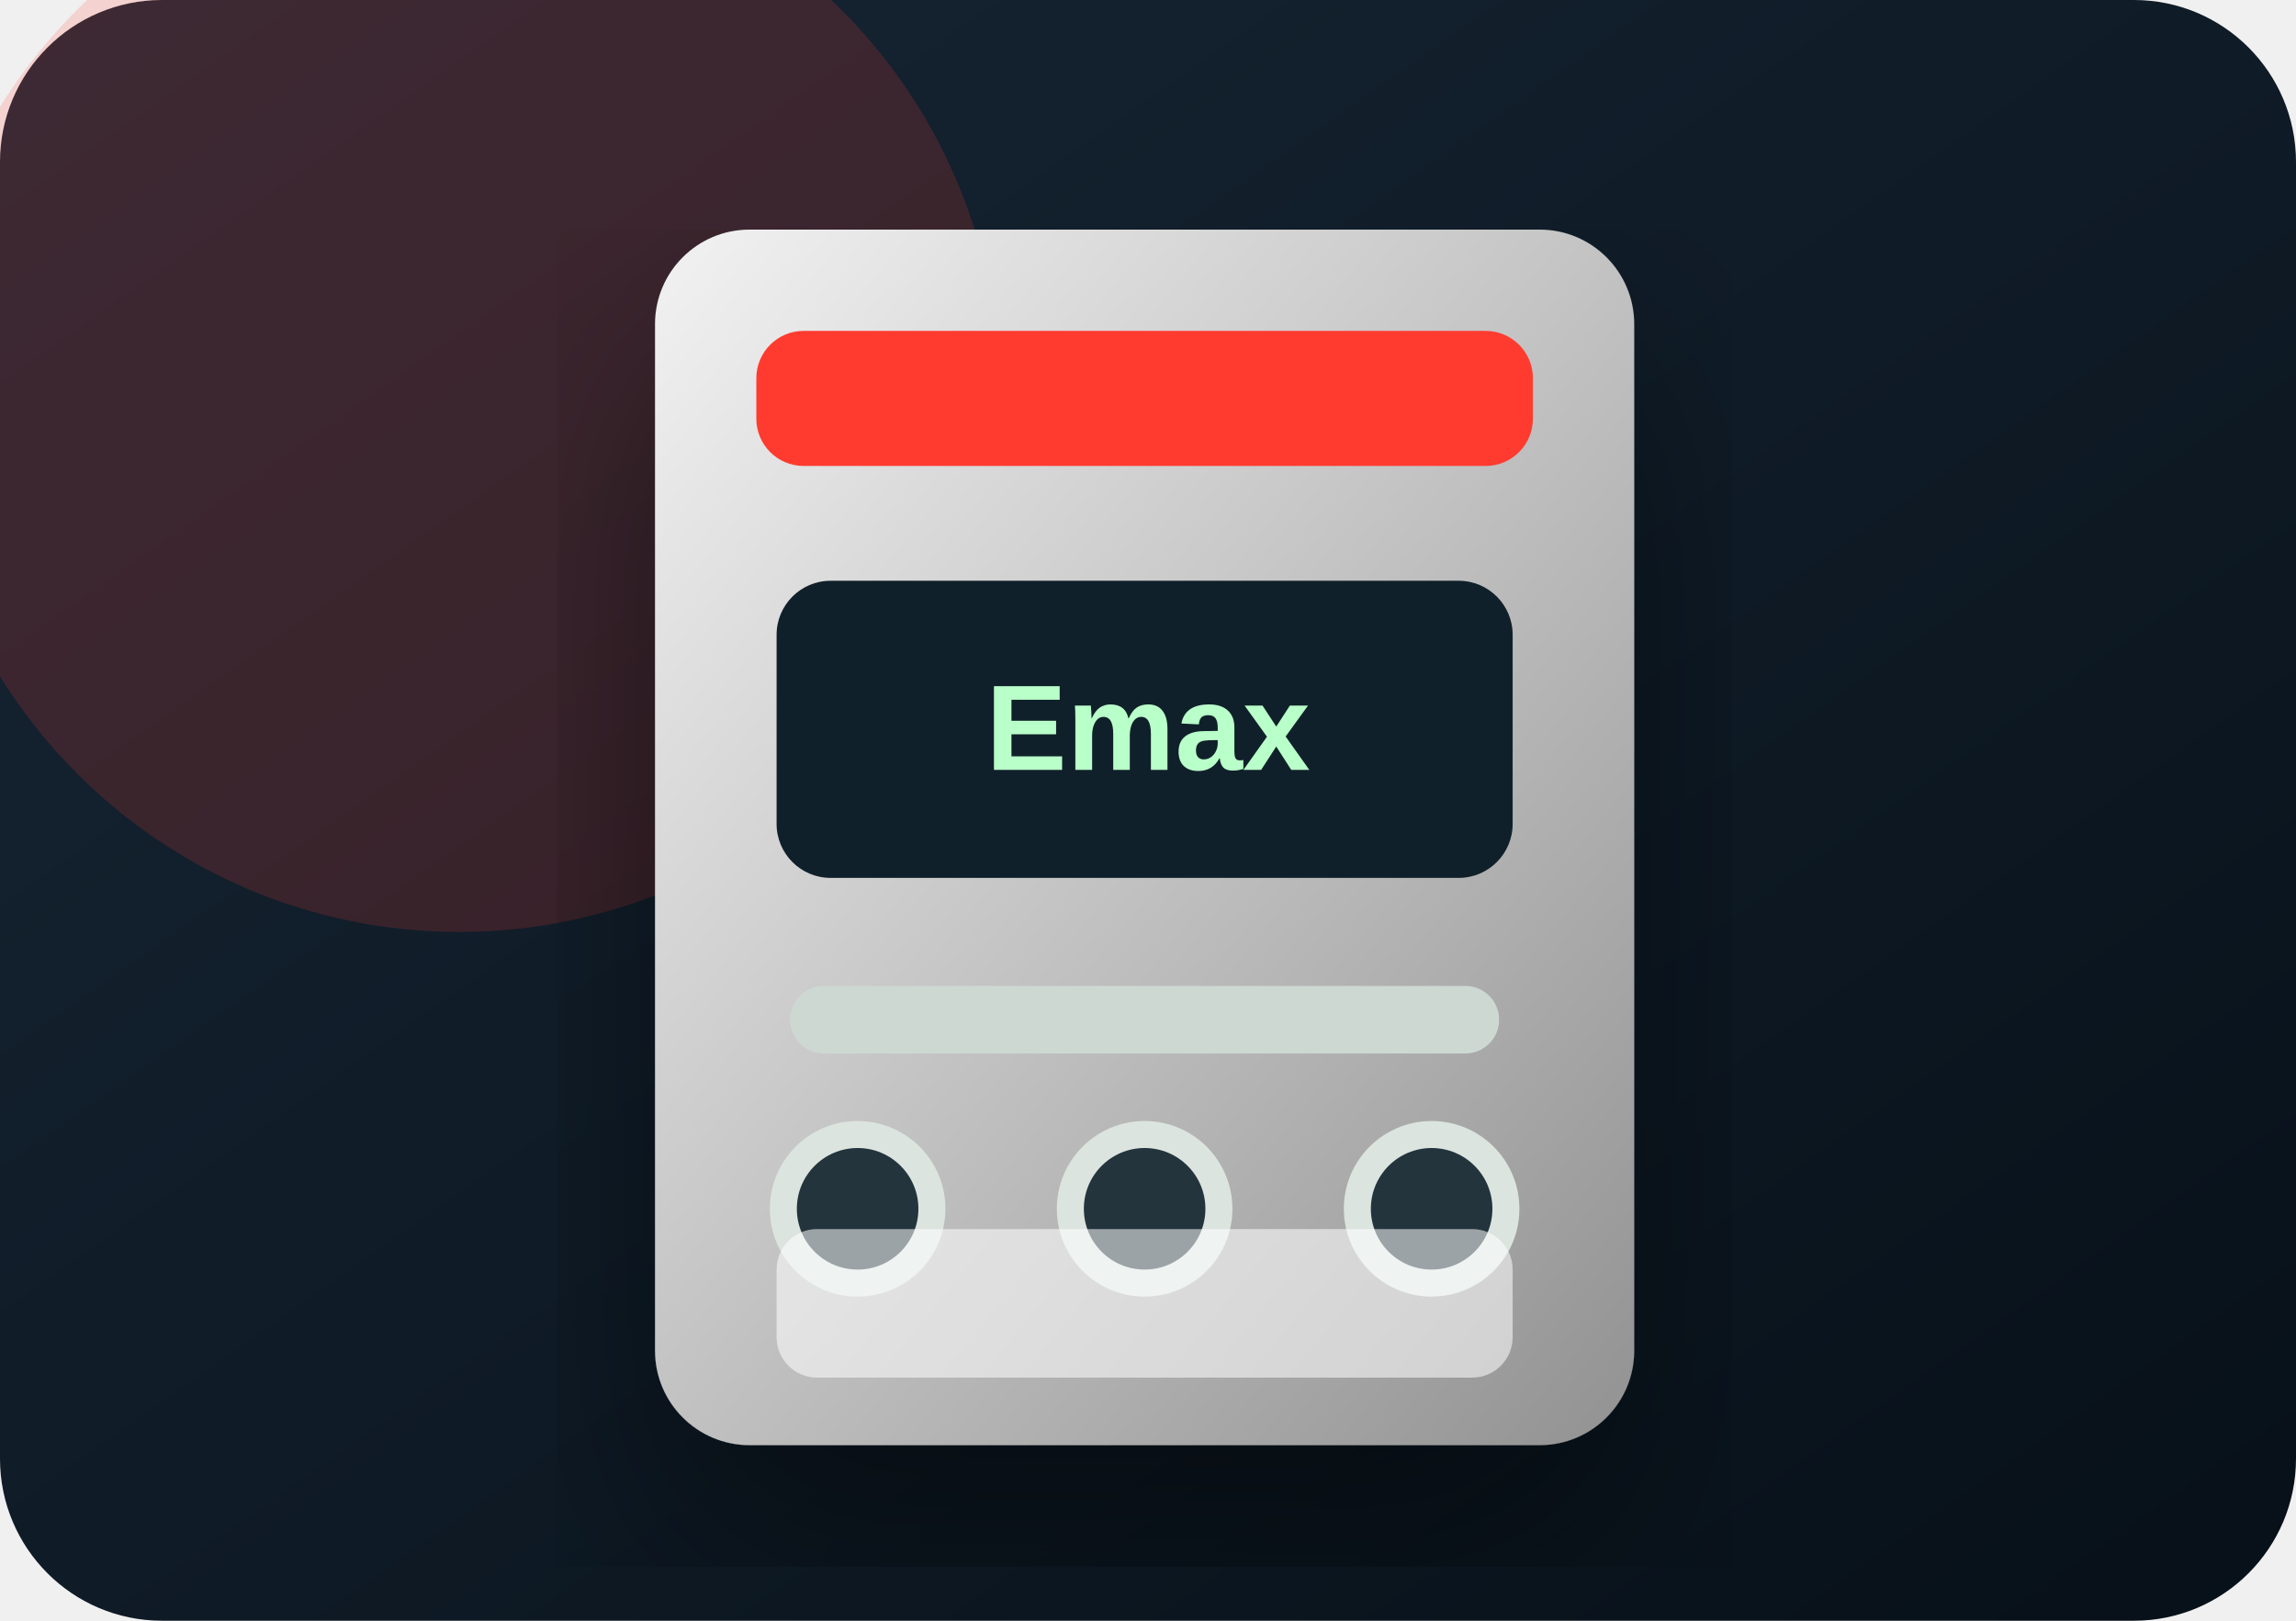
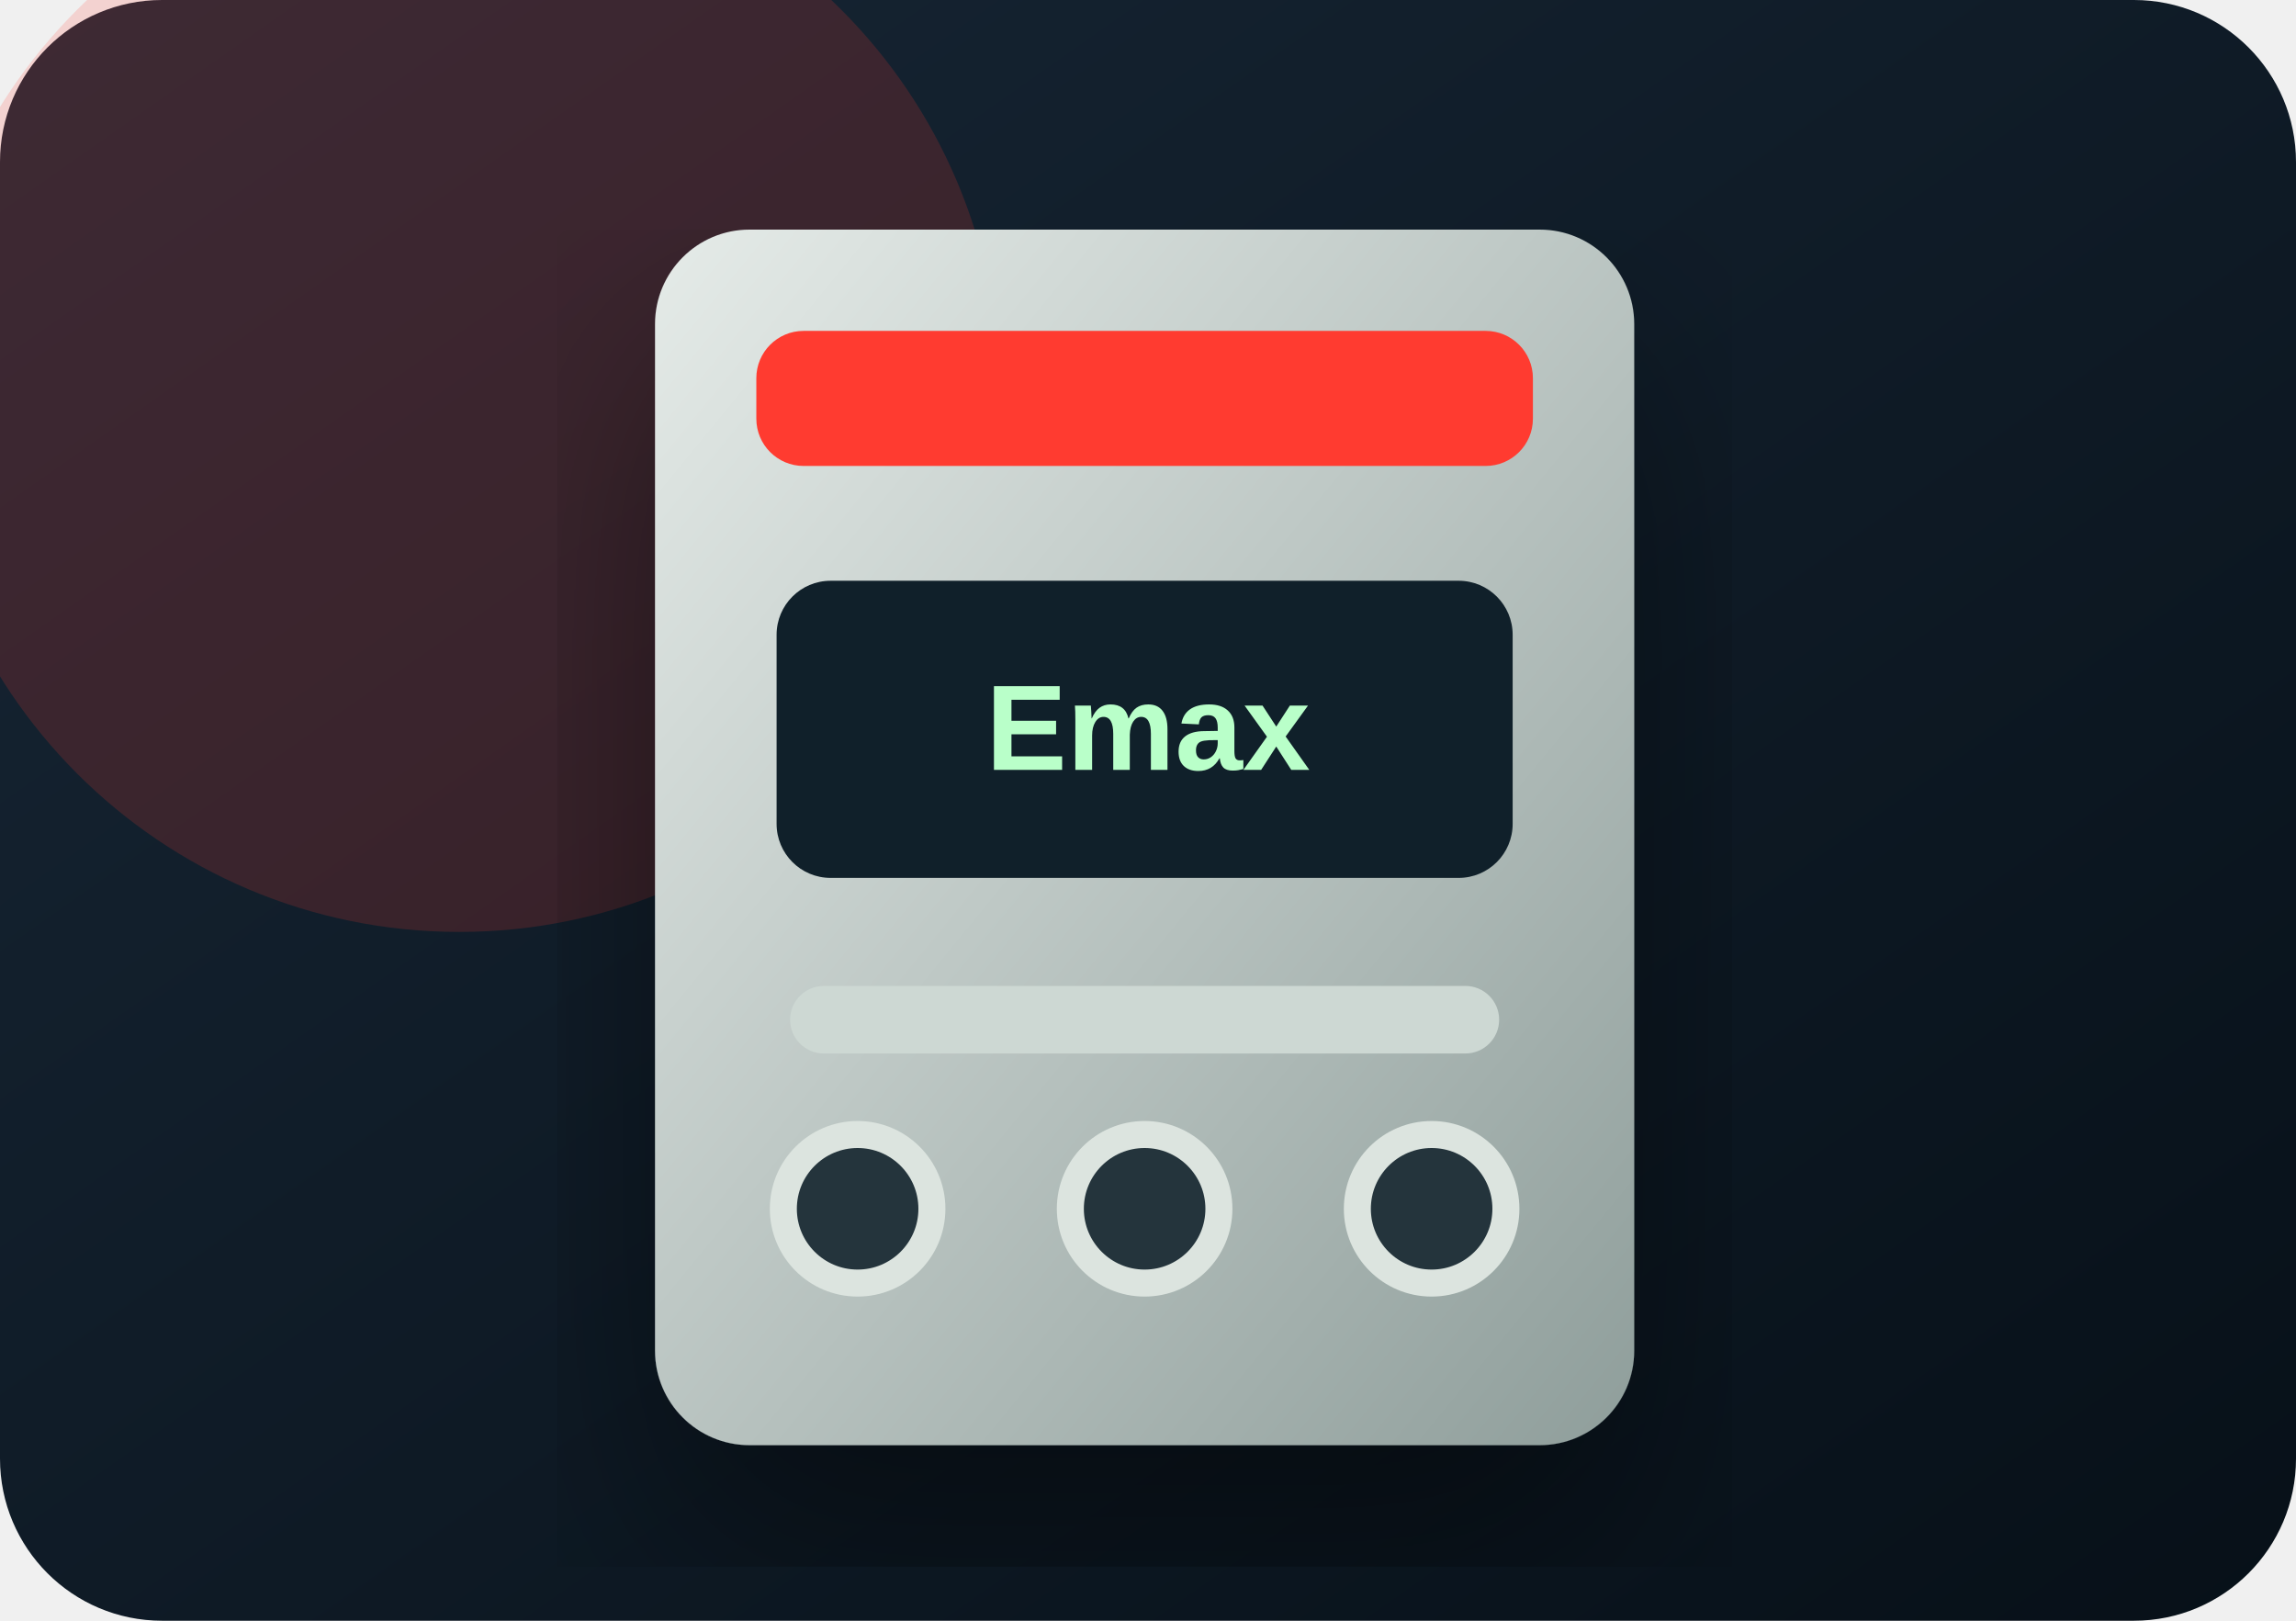
<svg xmlns="http://www.w3.org/2000/svg" width="340" height="240" viewBox="0 0 340 240">
  <defs>
    <linearGradient id="bg" x1="0" x2="1" y1="0" y2="1">
      <stop offset="0" stop-color="#172635" />
      <stop offset="1" stop-color="#071018" />
    </linearGradient>
    <linearGradient id="body" x1="0" x2="1" y1="0" y2="1">
-       <stop offset="0" stop-color="#f2f2f2" />
-       <stop offset="1" stop-color="#929292" />
+       <stop offset="0" stop-color="#e5ebe8" />
+       <stop offset="1" stop-color="#8f9e9b" />
    </linearGradient>
    <filter id="sh">
      <feDropShadow dx="0" dy="18" stdDeviation="18" flood-color="#000" flood-opacity=".45" />
    </filter>
  </defs>
  <rect width="340" height="240" rx="24" fill="url(#bg)" />
  <circle cx="68" cy="58" r="80" fill="#ff3b30" opacity=".17" />
  <rect x="97" y="34" width="145" height="180" rx="14" fill="url(#body)" filter="url(#sh)" />
  <rect x="112" y="49" width="115" height="20" rx="7" fill="#ff3b30" />
  <rect x="115" y="86" width="109" height="44" rx="8" fill="#10202a" />
  <text x="170.0" y="114" fill="#b9ffc9" font-family="Arial" font-size="18" font-weight="700" text-anchor="middle">Emax</text>
  <rect x="117" y="146" width="105" height="10" rx="5" fill="#cdd8d3" />
  <circle cx="127" cy="179" r="11" fill="#24343c" stroke="#dce4df" stroke-width="4" />
  <circle cx="169.5" cy="179" r="11" fill="#24343c" stroke="#dce4df" stroke-width="4" />
  <circle cx="212" cy="179" r="11" fill="#24343c" stroke="#dce4df" stroke-width="4" />
-   <rect x="115" y="182" width="109" height="22" rx="6" fill="#fff" opacity=".55" />
</svg>
